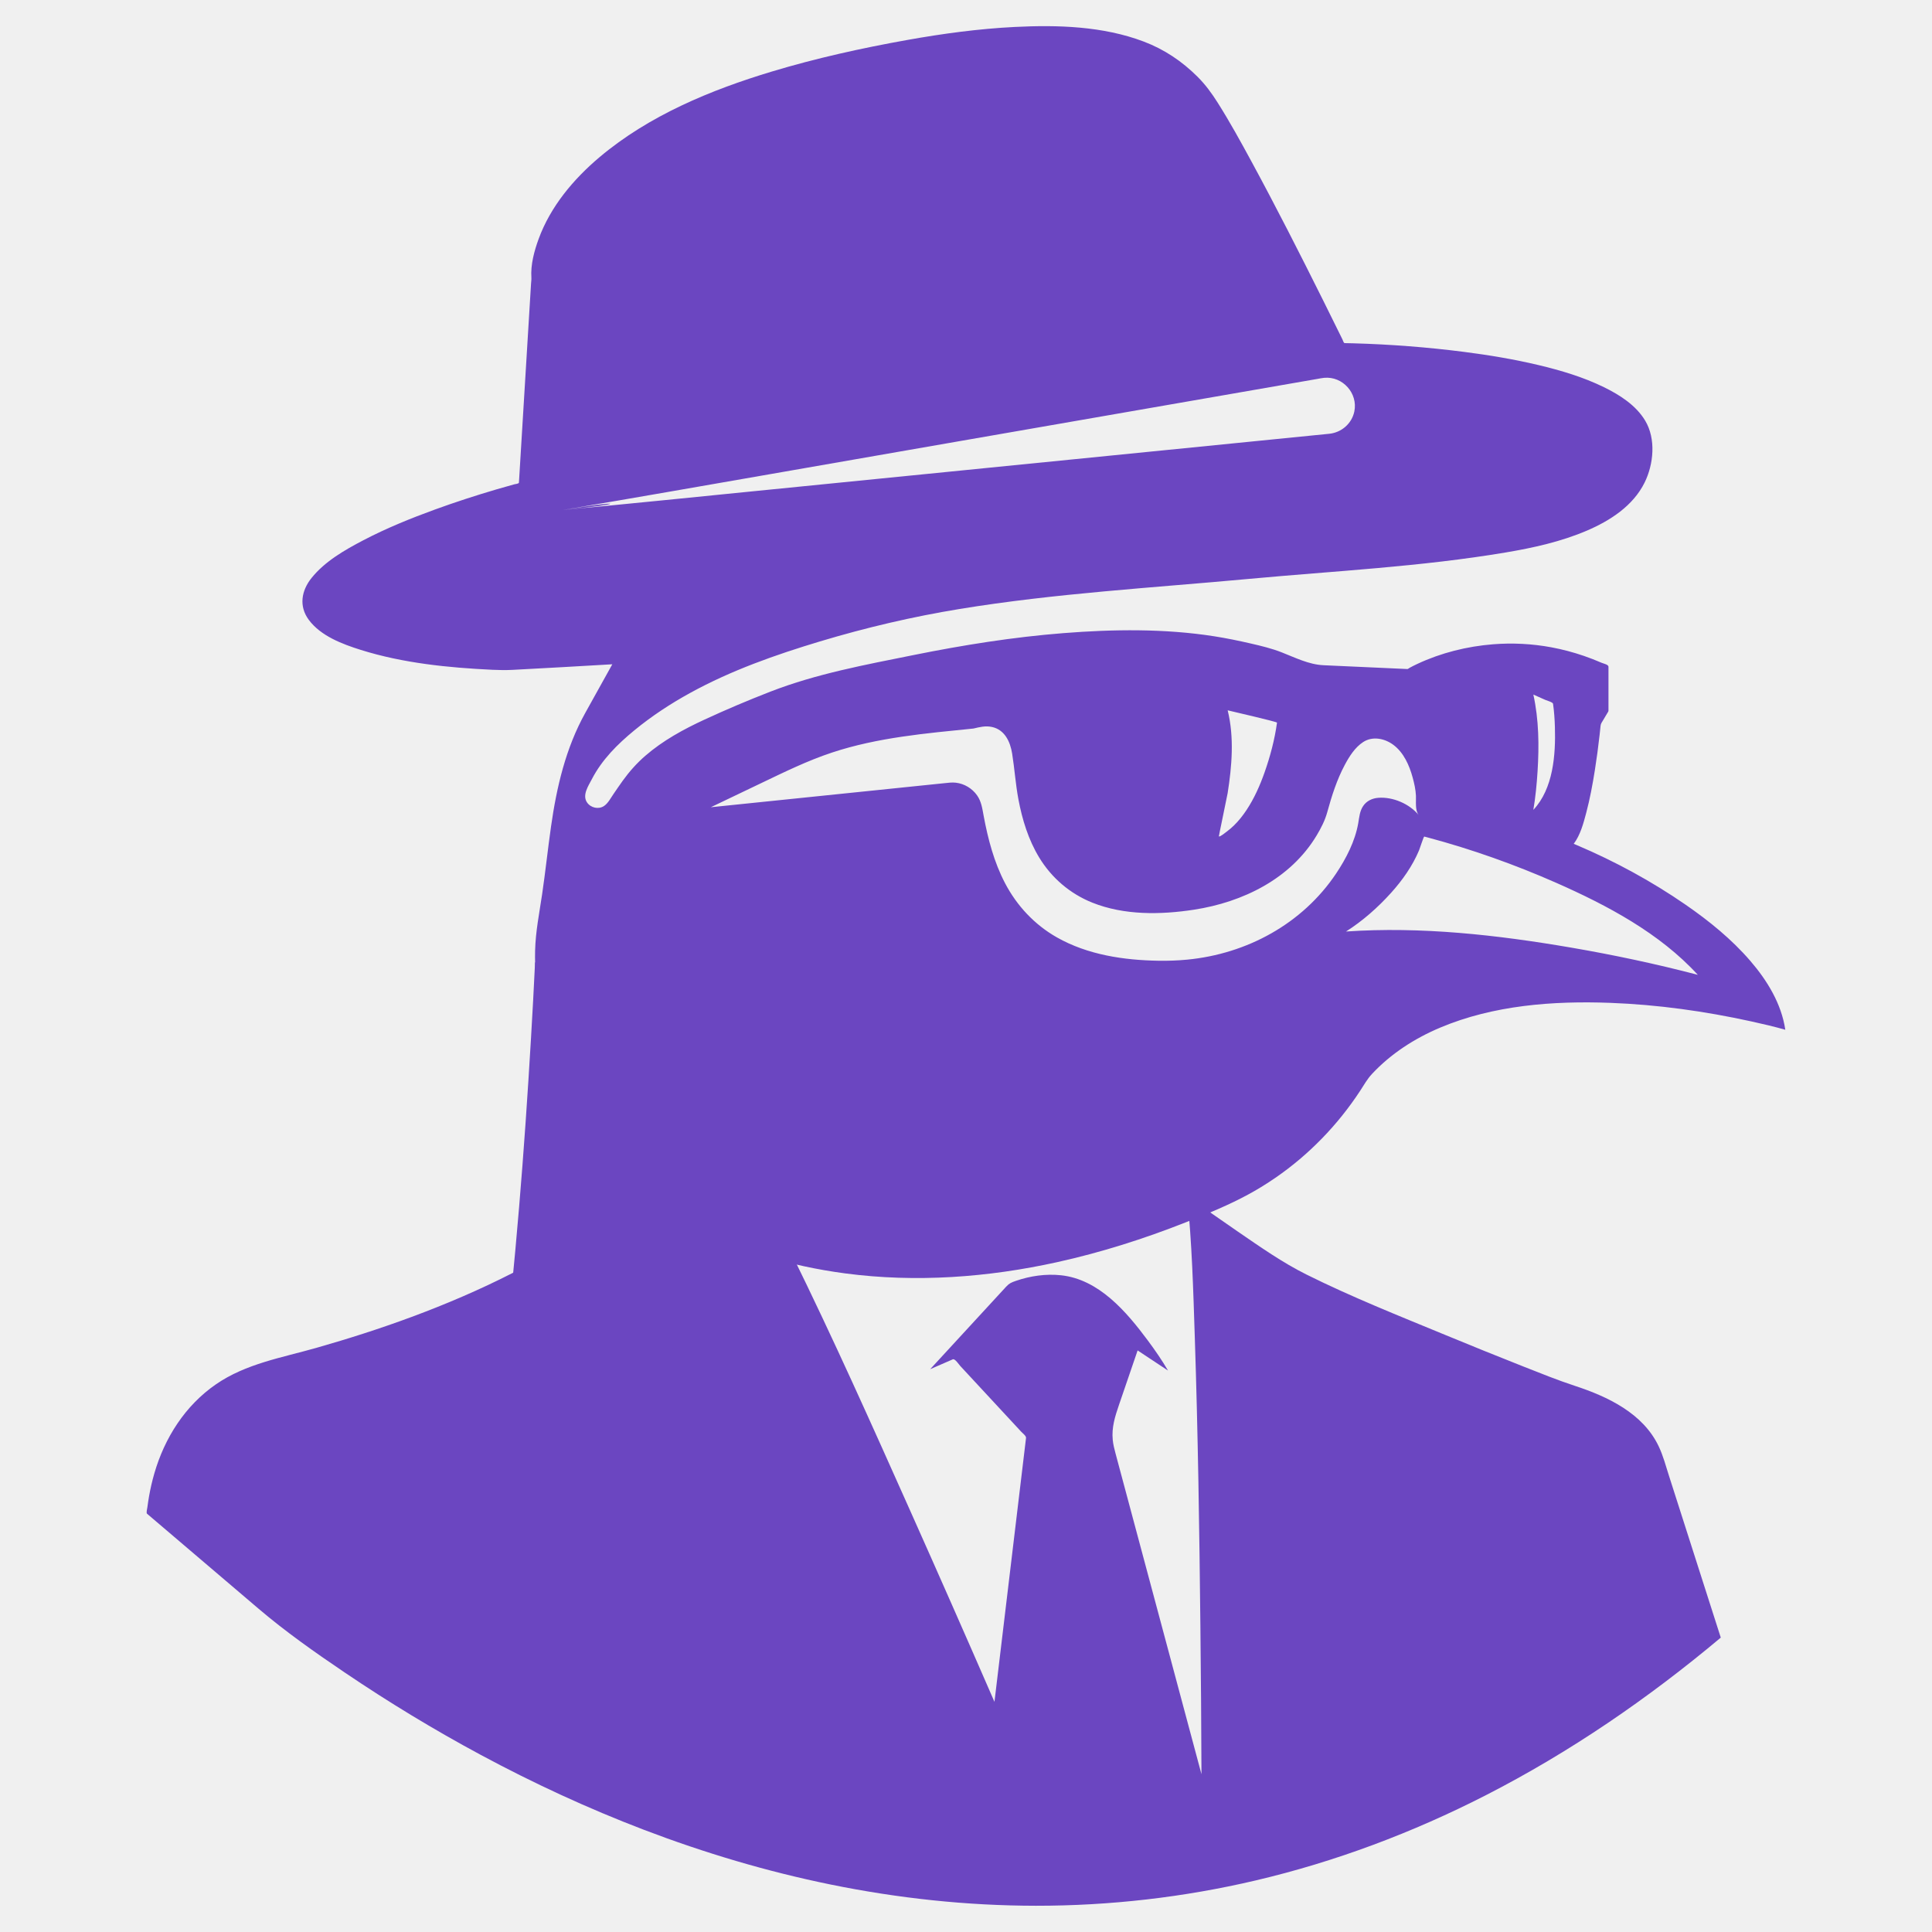
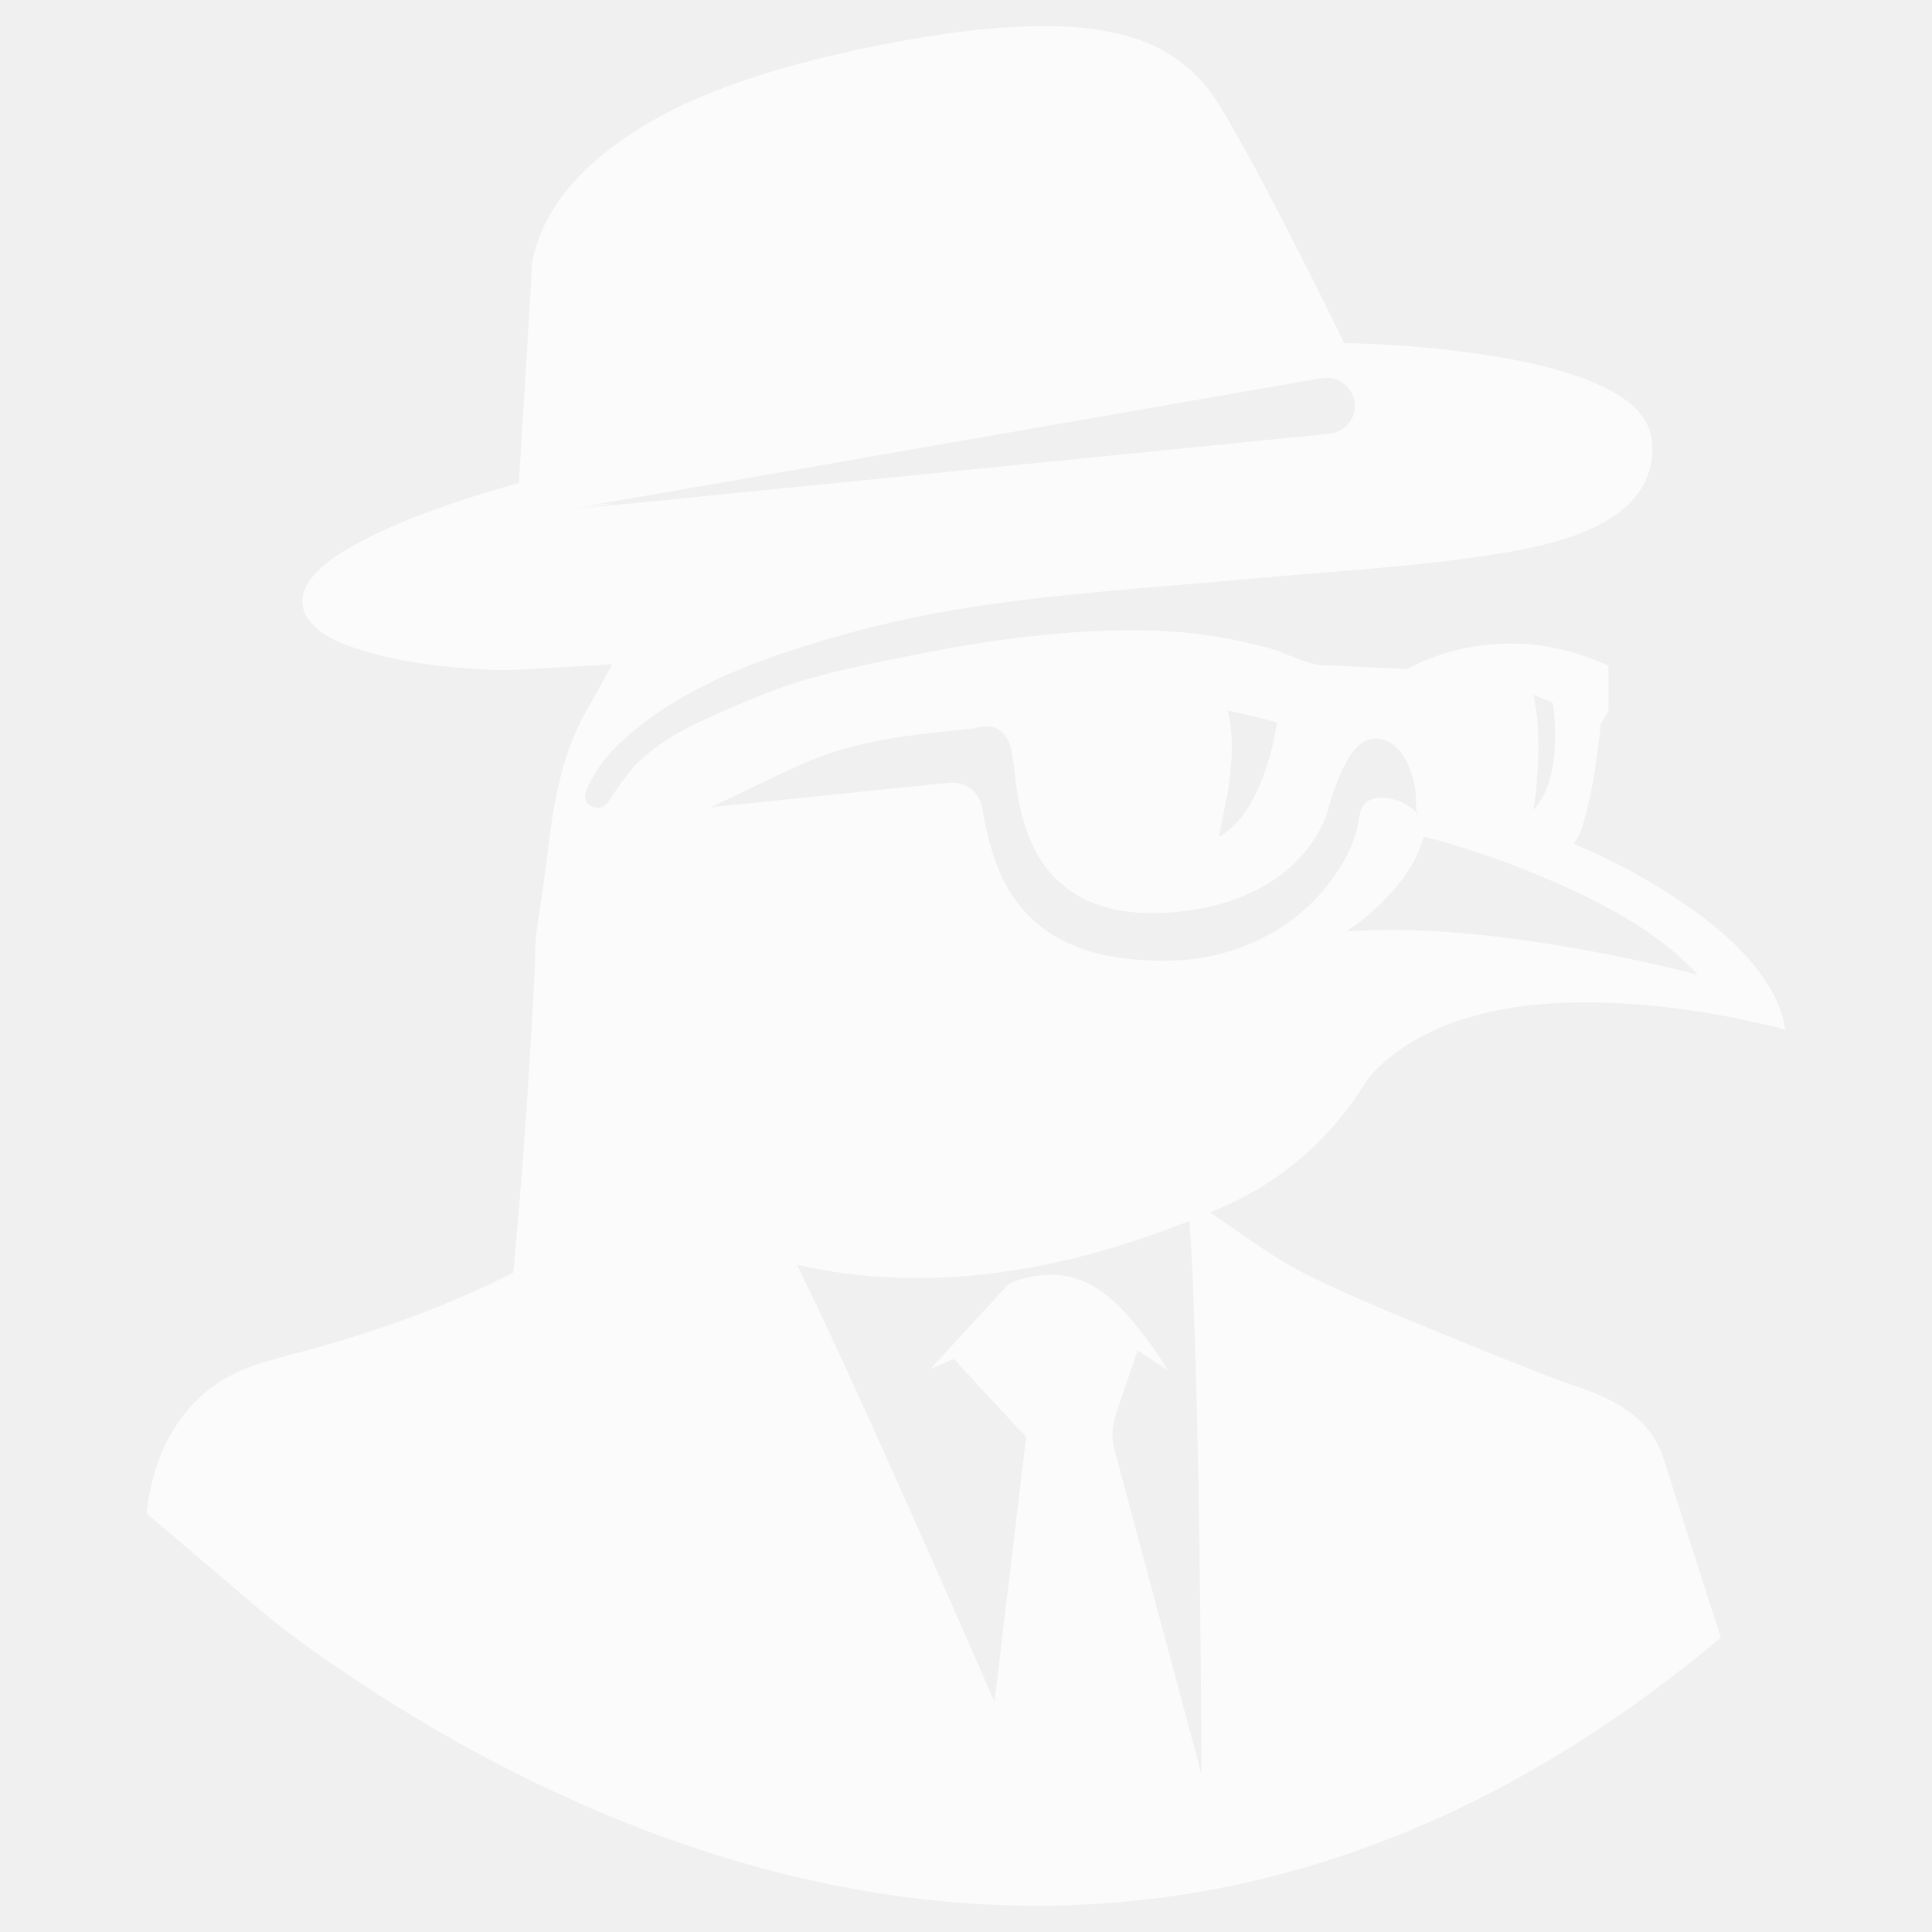
<svg xmlns="http://www.w3.org/2000/svg" version="1.1" id="Layer_1" x="0px" y="0px" width="500px" height="500px" viewBox="0 0 500 500" enable-background="new 0 0 500 500" xml:space="preserve">
-   <g>
+   <g opacity="0.75">
    <g>
-       <path fill="#6B46C1" d="M149.688,154.404c-0.094,0.107-0.155,0.268-0.227,0.392c2.219-0.128,4.439-0.252,6.658-0.392    C153.976,154.404,151.832,154.404,149.688,154.404z" />
-       <path fill="#6B46C1" d="M445.334,423.812c-18.759,15.742-39.083,29.691-60.906,40.845c-18.866,9.642-38.828,17.153-59.463,22    c-18.627,4.376-37.747,6.565-56.88,6.551c-17.848-0.013-35.674-1.932-53.157-5.502c-16.457-3.361-32.604-8.173-48.293-14.16    c-14.503-5.535-28.619-12.071-42.289-19.422c-12.068-6.489-23.794-13.614-35.145-21.288c-7.689-5.199-15.284-10.538-22.352-16.558    c-8.824-7.516-17.647-15.031-26.471-22.547c-0.778-0.663-1.556-1.326-2.335-1.988c-0.24-0.205,0.066-1.391,0.107-1.711    c0.121-0.944,0.264-1.885,0.429-2.822c0.349-1.977,0.798-3.937,1.355-5.865c2.671-9.237,7.981-17.59,15.97-23.098    c7.739-5.336,17.08-6.892,25.954-9.417c8.31-2.364,16.546-4.999,24.648-8.002c17.805-6.6,35.084-14.997,50.49-26.172    c11.581-8.401,22.04-18.404,30.43-30.022c0.363,7.409,3.155,15.113,7.384,21.152c1.549,2.202,2.825,4.61,4.095,6.979    c2.026,3.778,3.946,7.612,5.837,11.458c10.892,22.143,20.97,44.696,31.03,67.226c7.084,15.865,14.099,31.762,21.031,47.695    c0.188,0.432,0.375,0.863,0.563,1.295c0.908-7.588,1.815-15.175,2.723-22.763c1.464-12.243,2.929-24.485,4.393-36.728    c0.351-2.936,0.702-5.871,1.053-8.807c0.063-0.527-0.89-1.229-1.219-1.584c-1.706-1.84-3.412-3.68-5.117-5.521    c-3.567-3.848-7.134-7.696-10.701-11.544c-0.358-0.386-1.356-1.94-1.913-1.697c-1.952,0.85-3.904,1.701-5.856,2.551    c6.554-7.118,13.107-14.236,19.661-21.353c0.801-0.87,1.348-1.102,2.526-1.508c3.721-1.282,7.754-1.866,11.677-1.447    c9.777,1.044,16.888,9.387,22.409,16.803c1.883,2.529,3.686,5.142,5.283,7.863c-2.623-1.738-5.246-3.475-7.87-5.213    c-1.611,4.706-3.221,9.412-4.832,14.118c-1.012,2.958-1.922,5.815-1.607,9.02c0.12,1.225,0.419,2.392,0.735,3.571    c2.25,8.399,4.501,16.798,6.751,25.197c3.33,12.43,6.661,24.86,9.991,37.289c1.824,6.806,3.647,13.612,5.471,20.418    c0.005,0.02,0.01,0.039,0.016,0.059c-0.04-12.795-0.146-25.59-0.281-38.384c-0.262-24.857-0.624-49.718-1.442-74.564    c-0.403-12.242-0.73-24.554-2.004-36.744c4.342,3.16,8.737,6.251,13.169,9.284c5.729,3.922,11.513,8,17.742,11.1    c11.674,5.81,23.88,10.662,35.926,15.633c6.748,2.785,13.513,5.532,20.307,8.206c4.362,1.717,8.728,3.489,13.185,4.95    c8.536,2.798,17.662,7.101,21.73,15.669c1.15,2.422,1.852,5.104,2.667,7.651c0.458,1.431,0.916,2.862,1.374,4.293    c3.572,11.158,7.145,22.317,10.717,33.475C444.463,421.091,444.899,422.451,445.334,423.812z" />
-       <path fill="#6B46C1" d="M138.476,249.041c-0.303,6.551-0.669,13.1-1.054,19.647c-0.858,14.586-1.855,29.166-3.08,43.726    c-1.264,15.026-2.671,30.078-4.982,44.985c-0.454,2.932-0.95,5.858-1.528,8.769c-0.559,2.816-1.385,5.61-1.642,8.476    c-0.372,4.146,0.736,8.479,5.269,9.515c4.529,1.035,9.601-0.656,13.81-2.211c5.046-1.865,9.888-4.28,14.586-6.888    c2.574-1.429,5.123-2.917,7.597-4.514c0.215-0.139,0.256-0.638,0.325-0.865c0.316-1.039,0.633-2.077,0.949-3.116    c2.91-9.556,5.82-19.112,8.73-28.668c3.756-12.332,7.511-24.665,11.267-36.997c2.219-7.288,4.439-14.576,6.658-21.863    c0.112-0.368,0.269-0.47-0.073-0.646c-0.951-0.491-1.903-0.983-2.854-1.474c-4.293-2.217-8.586-4.434-12.878-6.65    c-11.011-5.686-22.022-11.373-33.034-17.059C143.853,251.818,141.165,250.429,138.476,249.041z" />
-       <path fill="#6B46C1" d="M149.688,154.404c-0.094,0.107-0.155,0.268-0.227,0.392c2.219-0.128,4.439-0.252,6.658-0.392    C153.976,154.404,151.832,154.404,149.688,154.404z" />
-       <path fill="#6B46C1" d="M407.275,218.385c1.724-2.285,2.526-5.333,3.246-8.053c0.956-3.613,1.639-7.299,2.224-10.988    c0.482-3.037,0.888-6.086,1.231-9.142c0.089-0.794,0.174-1.589,0.252-2.384c0.055-0.562,0.353-0.92,0.648-1.417    c0.373-0.627,0.745-1.254,1.118-1.881c0.127-0.214,0.277-0.375,0.277-0.622c0-1.061,0-2.122,0-3.183c0-2.724,0-5.447,0-8.171    c0-0.555-1.333-0.823-1.778-1.016c-1.494-0.65-3.013-1.242-4.553-1.772c-2.748-0.946-5.564-1.694-8.421-2.227    c-4.965-0.925-10.047-1.19-15.081-0.793c-6.748,0.533-13.49,2.206-19.628,5.083c-0.671,0.314-1.335,0.644-1.985,0.999    c-0.134,0.073-0.44,0.334-0.599,0.326c-1.766-0.08-3.533-0.16-5.299-0.24c-5.465-0.248-10.931-0.496-16.396-0.744    c-3.81-0.173-7.352-1.974-10.845-3.339c-2.593-1.013-5.253-1.653-7.962-2.277c-3.142-0.725-6.302-1.376-9.488-1.875    c-12.832-2.012-26.105-1.833-39.02-0.817c-13.016,1.024-25.941,3.085-38.734,5.664c-12.512,2.523-25.133,4.835-37.07,9.465    c-5.765,2.236-11.49,4.663-17.103,7.258c-5.435,2.513-10.758,5.418-15.302,9.359c-2.22,1.925-4.143,4.087-5.858,6.469    c-0.819,1.137-1.602,2.299-2.397,3.453c-0.702,1.017-1.385,2.369-2.433,3.072c-1.412,0.946-3.422,0.479-4.378-0.896    c-1.328-1.909,0.327-4.304,1.224-6.034c2.639-5.089,6.628-9.056,11.023-12.667c4.489-3.688,9.366-6.884,14.454-9.68    c10.587-5.819,22.047-9.851,33.585-13.321c11.883-3.573,23.912-6.391,36.159-8.396c24.759-4.053,49.858-5.468,74.814-7.779    c22.178-2.054,44.498-3.14,66.49-6.844c7.147-1.204,14.336-2.795,21.021-5.661c5.988-2.568,11.941-6.408,14.91-12.425    c2.354-4.772,2.976-11.315,0.148-16.031c-2.395-3.995-6.599-6.663-10.688-8.663c-5.368-2.625-11.165-4.346-16.964-5.725    c-6.318-1.503-12.737-2.568-19.175-3.395c-9.525-1.224-19.129-1.957-28.73-2.228c-0.738-0.021-1.476-0.039-2.215-0.049    c-0.265-0.004-0.459-0.728-0.56-0.932c-1.663-3.396-3.342-6.785-5.029-10.169c-6.016-12.066-12.123-24.094-18.555-35.944    c-2.775-5.113-5.587-10.224-8.694-15.145c-1.55-2.455-3.183-4.695-5.235-6.743c-4.01-4.001-8.601-7.089-13.917-9.105    c-10.528-3.992-22.272-4.341-33.384-3.785c-9.345,0.468-18.642,1.727-27.847,3.373c-11.769,2.105-23.525,4.704-34.977,8.153    c-15.844,4.772-31.827,11.383-44.605,22.144c-6.761,5.694-12.707,12.775-15.782,21.158c-1.147,3.127-2.118,6.706-1.89,10.081    c0.032,0.472-0.055,0.978-0.084,1.449c-0.108,1.767-0.215,3.534-0.323,5.301c-0.358,5.882-0.716,11.765-1.074,17.647    c-0.581,9.541-1.161,19.082-1.742,28.623c-0.018,0.289-0.988,0.38-1.225,0.444c-1.544,0.421-3.083,0.86-4.619,1.312    c-5.362,1.578-10.681,3.309-15.933,5.22c-6.301,2.293-12.545,4.831-18.492,7.939c-4.815,2.516-9.959,5.461-13.409,9.768    c-2.627,3.28-3.318,7.307-0.7,10.835c3.103,4.181,8.667,6.269,13.448,7.771c10.929,3.434,22.657,4.608,34.06,5.148    c1.773,0.084,3.48,0.111,5.249,0.018c8.597-0.453,17.192-0.937,25.785-1.443c-2.328,4.188-4.655,8.375-6.983,12.563    c-5.079,9.137-7.421,19.206-8.882,29.478c-0.824,5.795-1.437,11.617-2.288,17.408c-0.718,4.889-1.703,9.686-1.825,14.643    c-0.227,9.191,1.55,18.381,4.658,27.01c6.267,17.395,18.137,33.564,34.027,43.294c6.205,3.799,13.124,6.407,20.055,8.552    c7.038,2.178,14.265,3.737,21.569,4.699c18.257,2.405,36.854,1.042,54.796-2.917c11.357-2.506,22.475-6.037,33.288-10.309    c5.576-2.203,11.193-4.474,16.455-7.364c4.621-2.538,8.982-5.544,13.008-8.947c4.024-3.401,7.712-7.197,11.006-11.308    c1.654-2.064,3.209-4.207,4.659-6.419c0.988-1.507,1.819-3.028,3.05-4.348c4.907-5.264,11.051-9.216,17.659-12.002    c13.77-5.805,29.221-6.963,44.005-6.412c12.266,0.457,24.501,2.168,36.486,4.797c2.957,0.649,5.915,1.335,8.827,2.168    c-0.994-6.732-4.68-12.754-9.058-17.831c-4.842-5.615-10.671-10.344-16.757-14.544c-8.764-6.049-18.257-11.214-28.061-15.377    C407.867,218.629,407.571,218.505,407.275,218.385z M145.584,131.998c18.095-3.06,36.172-6.226,54.251-9.378    c11.803-2.058,23.607-4.116,35.41-6.173c4.473-0.78,8.945-1.559,13.418-2.337c9.979-1.735,19.958-3.471,29.937-5.206    c12.758-2.219,25.517-4.438,38.275-6.656c8.026-1.396,16.051-2.791,24.077-4.187c0.572-0.099,1.149-0.223,1.727-0.279    c4.801-0.469,8.815,4.014,7.816,8.737c-0.664,3.137-3.341,5.428-6.501,5.743c-0.454,0.045-0.908,0.091-1.362,0.136    c-6.516,0.65-13.032,1.301-19.548,1.951c-11.507,1.148-23.014,2.297-34.521,3.445c-13.126,1.31-26.251,2.62-39.377,3.93    c-11.372,1.135-22.744,2.27-34.116,3.405c-6.246,0.623-12.492,1.247-18.738,1.87C179.418,128.687,162.508,130.42,145.584,131.998    C161.97,129.228,162.145,130.454,145.584,131.998z M396.829,179.754c1.027,0.457,2.054,0.914,3.08,1.371    c0.341,0.152,1.958,0.6,2.016,1.002c0.288,2.009,0.425,4.046,0.484,6.074c0.211,7.144-0.422,15.907-5.581,21.394    c0.562-3.303,0.884-6.659,1.093-10C398.334,193,398.267,186.23,396.829,179.754z M317.72,183.83    c1.219,0.304,12.802,2.956,12.771,3.187c-0.601,4.368-1.758,8.727-3.221,12.878c-1.194,3.388-2.671,6.715-4.657,9.719    c-0.944,1.427-2.009,2.782-3.233,3.981c-0.588,0.576-1.213,1.116-1.877,1.605c-0.309,0.228-1.692,1.394-2.066,1.276    c-0.046-0.015,2.169-10.537,2.273-11.193C318.82,198.274,319.443,190.79,317.72,183.83z M299.885,248.64    c-9.029-0.136-18.408-1.533-26.365-6.048c-5.771-3.274-10.346-8.164-13.417-14.029c-2.84-5.425-4.412-11.408-5.529-17.398    c-0.35-1.876-0.577-3.721-1.71-5.327c-1.278-1.81-3.304-3.029-5.508-3.279c-1.006-0.114-1.984,0.03-2.982,0.132    c-10.529,1.084-21.058,2.168-31.587,3.252c-9.464,0.974-18.928,1.949-28.392,2.923c-0.145,0.015-0.29,0.03-0.435,0.045    c4.309-2.062,8.617-4.123,12.926-6.185c6.066-2.902,12.072-5.863,18.477-7.978c11.828-3.905,24.237-4.953,36.56-6.204    c1.625-0.374,3.096-0.771,4.792-0.406c3.305,0.712,4.731,3.802,5.224,6.872c0.632,3.933,0.886,7.911,1.621,11.832    c0.985,5.257,2.584,10.472,5.374,15.068c3.217,5.299,7.991,9.385,13.752,11.692c8.244,3.3,17.673,3.152,26.317,1.826    c12.617-1.935,25.003-7.98,31.745-19.219c1.112-1.853,2.152-3.865,2.728-5.961c1.164-4.235,2.489-8.436,4.569-12.326    c1.17-2.188,2.626-4.499,4.746-5.883c2.416-1.576,5.53-0.951,7.764,0.694c2.723,2.004,4.188,5.346,5.048,8.518    c0.41,1.511,0.769,3.102,0.841,4.671c0.066,1.454-0.274,3.814,0.719,5.027c-2.369-2.909-6.688-4.773-10.474-4.476    c-1.557,0.122-3.001,0.791-3.894,2.107c-0.912,1.344-1.012,2.9-1.282,4.447c-0.818,4.685-3.126,9.157-5.749,13.07    c-8.701,12.981-23.088,20.775-38.523,22.257C304.797,248.588,302.34,248.678,299.885,248.64    C263.977,248.099,335.475,249.197,299.885,248.64z M348.341,241.076c4.312-2.732,8.266-6.23,11.671-10.014    c2.941-3.268,5.526-6.928,7.238-10.994c0.175-0.415,1.201-3.603,1.339-3.568c0.328,0.084,0.655,0.17,0.982,0.258    c11.321,3.029,22.456,6.988,33.176,11.714c13.208,5.823,26.785,13.038,36.646,23.815c-10.823-2.83-21.776-5.16-32.801-7.05    C387.447,241.956,367.778,239.744,348.341,241.076z" />
+       <path fill="#FFFFFF" d="M149.688,154.404c-0.094,0.107-0.155,0.268-0.227,0.392c2.219-0.128,4.439-0.252,6.658-0.392    C153.976,154.404,151.832,154.404,149.688,154.404z" />
+       <path fill="#FFFFFF" d="M445.334,423.812c-18.759,15.742-39.083,29.691-60.906,40.845c-18.866,9.642-38.828,17.153-59.463,22    c-18.627,4.376-37.747,6.565-56.88,6.551c-17.848-0.013-35.674-1.932-53.157-5.502c-16.457-3.361-32.604-8.173-48.293-14.16    c-14.503-5.535-28.619-12.071-42.289-19.422c-12.068-6.489-23.794-13.614-35.145-21.288c-7.689-5.199-15.284-10.538-22.352-16.558    c-8.824-7.516-17.647-15.031-26.471-22.547c-0.778-0.663-1.556-1.326-2.335-1.988c-0.24-0.205,0.066-1.391,0.107-1.711    c0.121-0.944,0.264-1.885,0.429-2.822c0.349-1.977,0.798-3.937,1.355-5.865c2.671-9.237,7.981-17.59,15.97-23.098    c7.739-5.336,17.08-6.892,25.954-9.417c8.31-2.364,16.546-4.999,24.648-8.002c17.805-6.6,35.084-14.997,50.49-26.172    c11.581-8.401,22.04-18.404,30.43-30.022c0.363,7.409,3.155,15.113,7.384,21.152c1.549,2.202,2.825,4.61,4.095,6.979    c2.026,3.778,3.946,7.612,5.837,11.458c10.892,22.143,20.97,44.696,31.03,67.226c7.084,15.865,14.099,31.762,21.031,47.695    c0.188,0.432,0.375,0.863,0.563,1.295c0.908-7.588,1.815-15.175,2.723-22.763c1.464-12.243,2.929-24.485,4.393-36.728    c0.351-2.936,0.702-5.871,1.053-8.807c0.063-0.527-0.89-1.229-1.219-1.584c-1.706-1.84-3.412-3.68-5.117-5.521    c-3.567-3.848-7.134-7.696-10.701-11.544c-0.358-0.386-1.356-1.94-1.913-1.697c-1.952,0.85-3.904,1.701-5.856,2.551    c6.554-7.118,13.107-14.236,19.661-21.353c0.801-0.87,1.348-1.102,2.526-1.508c3.721-1.282,7.754-1.866,11.677-1.447    c9.777,1.044,16.888,9.387,22.409,16.803c1.883,2.529,3.686,5.142,5.283,7.863c-2.623-1.738-5.246-3.475-7.87-5.213    c-1.611,4.706-3.221,9.412-4.832,14.118c-1.012,2.958-1.922,5.815-1.607,9.02c0.12,1.225,0.419,2.392,0.735,3.571    c2.25,8.399,4.501,16.798,6.751,25.197c3.33,12.43,6.661,24.86,9.991,37.289c1.824,6.806,3.647,13.612,5.471,20.418    c0.005,0.02,0.01,0.039,0.016,0.059c-0.04-12.795-0.146-25.59-0.281-38.384c-0.262-24.857-0.624-49.718-1.442-74.564    c-0.403-12.242-0.73-24.554-2.004-36.744c4.342,3.16,8.737,6.251,13.169,9.284c5.729,3.922,11.513,8,17.742,11.1    c11.674,5.81,23.88,10.662,35.926,15.633c6.748,2.785,13.513,5.532,20.307,8.206c4.362,1.717,8.728,3.489,13.185,4.95    c8.536,2.798,17.662,7.101,21.73,15.669c1.15,2.422,1.852,5.104,2.667,7.651c0.458,1.431,0.916,2.862,1.374,4.293    c3.572,11.158,7.145,22.317,10.717,33.475C444.463,421.091,444.899,422.451,445.334,423.812z" />
+       <path fill="#FFFFFF" d="M138.476,249.041c-0.303,6.551-0.669,13.1-1.054,19.647c-0.858,14.586-1.855,29.166-3.08,43.726    c-1.264,15.026-2.671,30.078-4.982,44.985c-0.454,2.932-0.95,5.858-1.528,8.769c-0.559,2.816-1.385,5.61-1.642,8.476    c-0.372,4.146,0.736,8.479,5.269,9.515c4.529,1.035,9.601-0.656,13.81-2.211c5.046-1.865,9.888-4.28,14.586-6.888    c2.574-1.429,5.123-2.917,7.597-4.514c0.215-0.139,0.256-0.638,0.325-0.865c0.316-1.039,0.633-2.077,0.949-3.116    c2.91-9.556,5.82-19.112,8.73-28.668c3.756-12.332,7.511-24.665,11.267-36.997c2.219-7.288,4.439-14.576,6.658-21.863    c0.112-0.368,0.269-0.47-0.073-0.646c-0.951-0.491-1.903-0.983-2.854-1.474c-4.293-2.217-8.586-4.434-12.878-6.65    c-11.011-5.686-22.022-11.373-33.034-17.059C143.853,251.818,141.165,250.429,138.476,249.041z" />
+       <path fill="#FFFFFF" d="M149.688,154.404c-0.094,0.107-0.155,0.268-0.227,0.392c2.219-0.128,4.439-0.252,6.658-0.392    C153.976,154.404,151.832,154.404,149.688,154.404z" />
+       <path fill="#FFFFFF" d="M407.275,218.385c1.724-2.285,2.526-5.333,3.246-8.053c0.956-3.613,1.639-7.299,2.224-10.988    c0.482-3.037,0.888-6.086,1.231-9.142c0.089-0.794,0.174-1.589,0.252-2.384c0.055-0.562,0.353-0.92,0.648-1.417    c0.373-0.627,0.745-1.254,1.118-1.881c0.127-0.214,0.277-0.375,0.277-0.622c0-1.061,0-2.122,0-3.183c0-2.724,0-5.447,0-8.171    c0-0.555-1.333-0.823-1.778-1.016c-1.494-0.65-3.013-1.242-4.553-1.772c-2.748-0.946-5.564-1.694-8.421-2.227    c-4.965-0.925-10.047-1.19-15.081-0.793c-6.748,0.533-13.49,2.206-19.628,5.083c-0.671,0.314-1.335,0.644-1.985,0.999    c-0.134,0.073-0.44,0.334-0.599,0.326c-1.766-0.08-3.533-0.16-5.299-0.24c-5.465-0.248-10.931-0.496-16.396-0.744    c-3.81-0.173-7.352-1.974-10.845-3.339c-2.593-1.013-5.253-1.653-7.962-2.277c-3.142-0.725-6.302-1.376-9.488-1.875    c-12.832-2.012-26.105-1.833-39.02-0.817c-13.016,1.024-25.941,3.085-38.734,5.664c-12.512,2.523-25.133,4.835-37.07,9.465    c-5.765,2.236-11.49,4.663-17.103,7.258c-5.435,2.513-10.758,5.418-15.302,9.359c-2.22,1.925-4.143,4.087-5.858,6.469    c-0.819,1.137-1.602,2.299-2.397,3.453c-0.702,1.017-1.385,2.369-2.433,3.072c-1.412,0.946-3.422,0.479-4.378-0.896    c-1.328-1.909,0.327-4.304,1.224-6.034c2.639-5.089,6.628-9.056,11.023-12.667c4.489-3.688,9.366-6.884,14.454-9.68    c10.587-5.819,22.047-9.851,33.585-13.321c11.883-3.573,23.912-6.391,36.159-8.396c24.759-4.053,49.858-5.468,74.814-7.779    c22.178-2.054,44.498-3.14,66.49-6.844c7.147-1.204,14.336-2.795,21.021-5.661c5.988-2.568,11.941-6.408,14.91-12.425    c2.354-4.772,2.976-11.315,0.148-16.031c-2.395-3.995-6.599-6.663-10.688-8.663c-5.368-2.625-11.165-4.346-16.964-5.725    c-6.318-1.503-12.737-2.568-19.175-3.395c-9.525-1.224-19.129-1.957-28.73-2.228c-0.738-0.021-1.476-0.039-2.215-0.049    c-0.265-0.004-0.459-0.728-0.56-0.932c-1.663-3.396-3.342-6.785-5.029-10.169c-6.016-12.066-12.123-24.094-18.555-35.944    c-2.775-5.113-5.587-10.224-8.694-15.145c-1.55-2.455-3.183-4.695-5.235-6.743c-4.01-4.001-8.601-7.089-13.917-9.105    c-10.528-3.992-22.272-4.341-33.384-3.785c-9.345,0.468-18.642,1.727-27.847,3.373c-11.769,2.105-23.525,4.704-34.977,8.153    c-15.844,4.772-31.827,11.383-44.605,22.144c-6.761,5.694-12.707,12.775-15.782,21.158c-1.147,3.127-2.118,6.706-1.89,10.081    c0.032,0.472-0.055,0.978-0.084,1.449c-0.108,1.767-0.215,3.534-0.323,5.301c-0.358,5.882-0.716,11.765-1.074,17.647    c-0.581,9.541-1.161,19.082-1.742,28.623c-0.018,0.289-0.988,0.38-1.225,0.444c-1.544,0.421-3.083,0.86-4.619,1.312    c-5.362,1.578-10.681,3.309-15.933,5.22c-6.301,2.293-12.545,4.831-18.492,7.939c-4.815,2.516-9.959,5.461-13.409,9.768    c-2.627,3.28-3.318,7.307-0.7,10.835c3.103,4.181,8.667,6.269,13.448,7.771c10.929,3.434,22.657,4.608,34.06,5.148    c1.773,0.084,3.48,0.111,5.249,0.018c8.597-0.453,17.192-0.937,25.785-1.443c-2.328,4.188-4.655,8.375-6.983,12.563    c-5.079,9.137-7.421,19.206-8.882,29.478c-0.824,5.795-1.437,11.617-2.288,17.408c-0.718,4.889-1.703,9.686-1.825,14.643    c-0.227,9.191,1.55,18.381,4.658,27.01c6.267,17.395,18.137,33.564,34.027,43.294c6.205,3.799,13.124,6.407,20.055,8.552    c7.038,2.178,14.265,3.737,21.569,4.699c18.257,2.405,36.854,1.042,54.796-2.917c11.357-2.506,22.475-6.037,33.288-10.309    c5.576-2.203,11.193-4.474,16.455-7.364c4.621-2.538,8.982-5.544,13.008-8.947c4.024-3.401,7.712-7.197,11.006-11.308    c1.654-2.064,3.209-4.207,4.659-6.419c0.988-1.507,1.819-3.028,3.05-4.348c4.907-5.264,11.051-9.216,17.659-12.002    c13.77-5.805,29.221-6.963,44.005-6.412c12.266,0.457,24.501,2.168,36.486,4.797c2.957,0.649,5.915,1.335,8.827,2.168    c-0.994-6.732-4.68-12.754-9.058-17.831c-4.842-5.615-10.671-10.344-16.757-14.544c-8.764-6.049-18.257-11.214-28.061-15.377    C407.867,218.629,407.571,218.505,407.275,218.385z M145.584,131.998c18.095-3.06,36.172-6.226,54.251-9.378    c11.803-2.058,23.607-4.116,35.41-6.173c4.473-0.78,8.945-1.559,13.418-2.337c9.979-1.735,19.958-3.471,29.937-5.206    c12.758-2.219,25.517-4.438,38.275-6.656c8.026-1.396,16.051-2.791,24.077-4.187c0.572-0.099,1.149-0.223,1.727-0.279    c4.801-0.469,8.815,4.014,7.816,8.737c-0.664,3.137-3.341,5.428-6.501,5.743c-0.454,0.045-0.908,0.091-1.362,0.136    c-6.516,0.65-13.032,1.301-19.548,1.951c-11.507,1.148-23.014,2.297-34.521,3.445c-13.126,1.31-26.251,2.62-39.377,3.93    c-11.372,1.135-22.744,2.27-34.116,3.405c-6.246,0.623-12.492,1.247-18.738,1.87C179.418,128.687,162.508,130.42,145.584,131.998    C161.97,129.228,162.145,130.454,145.584,131.998z M396.829,179.754c1.027,0.457,2.054,0.914,3.08,1.371    c0.341,0.152,1.958,0.6,2.016,1.002c0.288,2.009,0.425,4.046,0.484,6.074c0.211,7.144-0.422,15.907-5.581,21.394    c0.562-3.303,0.884-6.659,1.093-10C398.334,193,398.267,186.23,396.829,179.754z M317.72,183.83    c1.219,0.304,12.802,2.956,12.771,3.187c-0.601,4.368-1.758,8.727-3.221,12.878c-1.194,3.388-2.671,6.715-4.657,9.719    c-0.944,1.427-2.009,2.782-3.233,3.981c-0.588,0.576-1.213,1.116-1.877,1.605c-0.309,0.228-1.692,1.394-2.066,1.276    c-0.046-0.015,2.169-10.537,2.273-11.193C318.82,198.274,319.443,190.79,317.72,183.83z M299.885,248.64    c-9.029-0.136-18.408-1.533-26.365-6.048c-5.771-3.274-10.346-8.164-13.417-14.029c-2.84-5.425-4.412-11.408-5.529-17.398    c-0.35-1.876-0.577-3.721-1.71-5.327c-1.278-1.81-3.304-3.029-5.508-3.279c-1.006-0.114-1.984,0.03-2.982,0.132    c-10.529,1.084-21.058,2.168-31.587,3.252c-9.464,0.974-18.928,1.949-28.392,2.923c-0.145,0.015-0.29,0.03-0.435,0.045    c4.309-2.062,8.617-4.123,12.926-6.185c6.066-2.902,12.072-5.863,18.477-7.978c11.828-3.905,24.237-4.953,36.56-6.204    c1.625-0.374,3.096-0.771,4.792-0.406c3.305,0.712,4.731,3.802,5.224,6.872c0.632,3.933,0.886,7.911,1.621,11.832    c0.985,5.257,2.584,10.472,5.374,15.068c3.217,5.299,7.991,9.385,13.752,11.692c8.244,3.3,17.673,3.152,26.317,1.826    c12.617-1.935,25.003-7.98,31.745-19.219c1.112-1.853,2.152-3.865,2.728-5.961c1.164-4.235,2.489-8.436,4.569-12.326    c1.17-2.188,2.626-4.499,4.746-5.883c2.416-1.576,5.53-0.951,7.764,0.694c2.723,2.004,4.188,5.346,5.048,8.518    c0.41,1.511,0.769,3.102,0.841,4.671c0.066,1.454-0.274,3.814,0.719,5.027c-2.369-2.909-6.688-4.773-10.474-4.476    c-1.557,0.122-3.001,0.791-3.894,2.107c-0.912,1.344-1.012,2.9-1.282,4.447c-0.818,4.685-3.126,9.157-5.749,13.07    c-8.701,12.981-23.088,20.775-38.523,22.257C304.797,248.588,302.34,248.678,299.885,248.64    C263.977,248.099,335.475,249.197,299.885,248.64z M348.341,241.076c4.312-2.732,8.266-6.23,11.671-10.014    c2.941-3.268,5.526-6.928,7.238-10.994c0.175-0.415,1.201-3.603,1.339-3.568c0.328,0.084,0.655,0.17,0.982,0.258    c11.321,3.029,22.456,6.988,33.176,11.714c13.208,5.823,26.785,13.038,36.646,23.815c-10.823-2.83-21.776-5.16-32.801-7.05    C387.447,241.956,367.778,239.744,348.341,241.076z" />
    </g>
  </g>
</svg>
